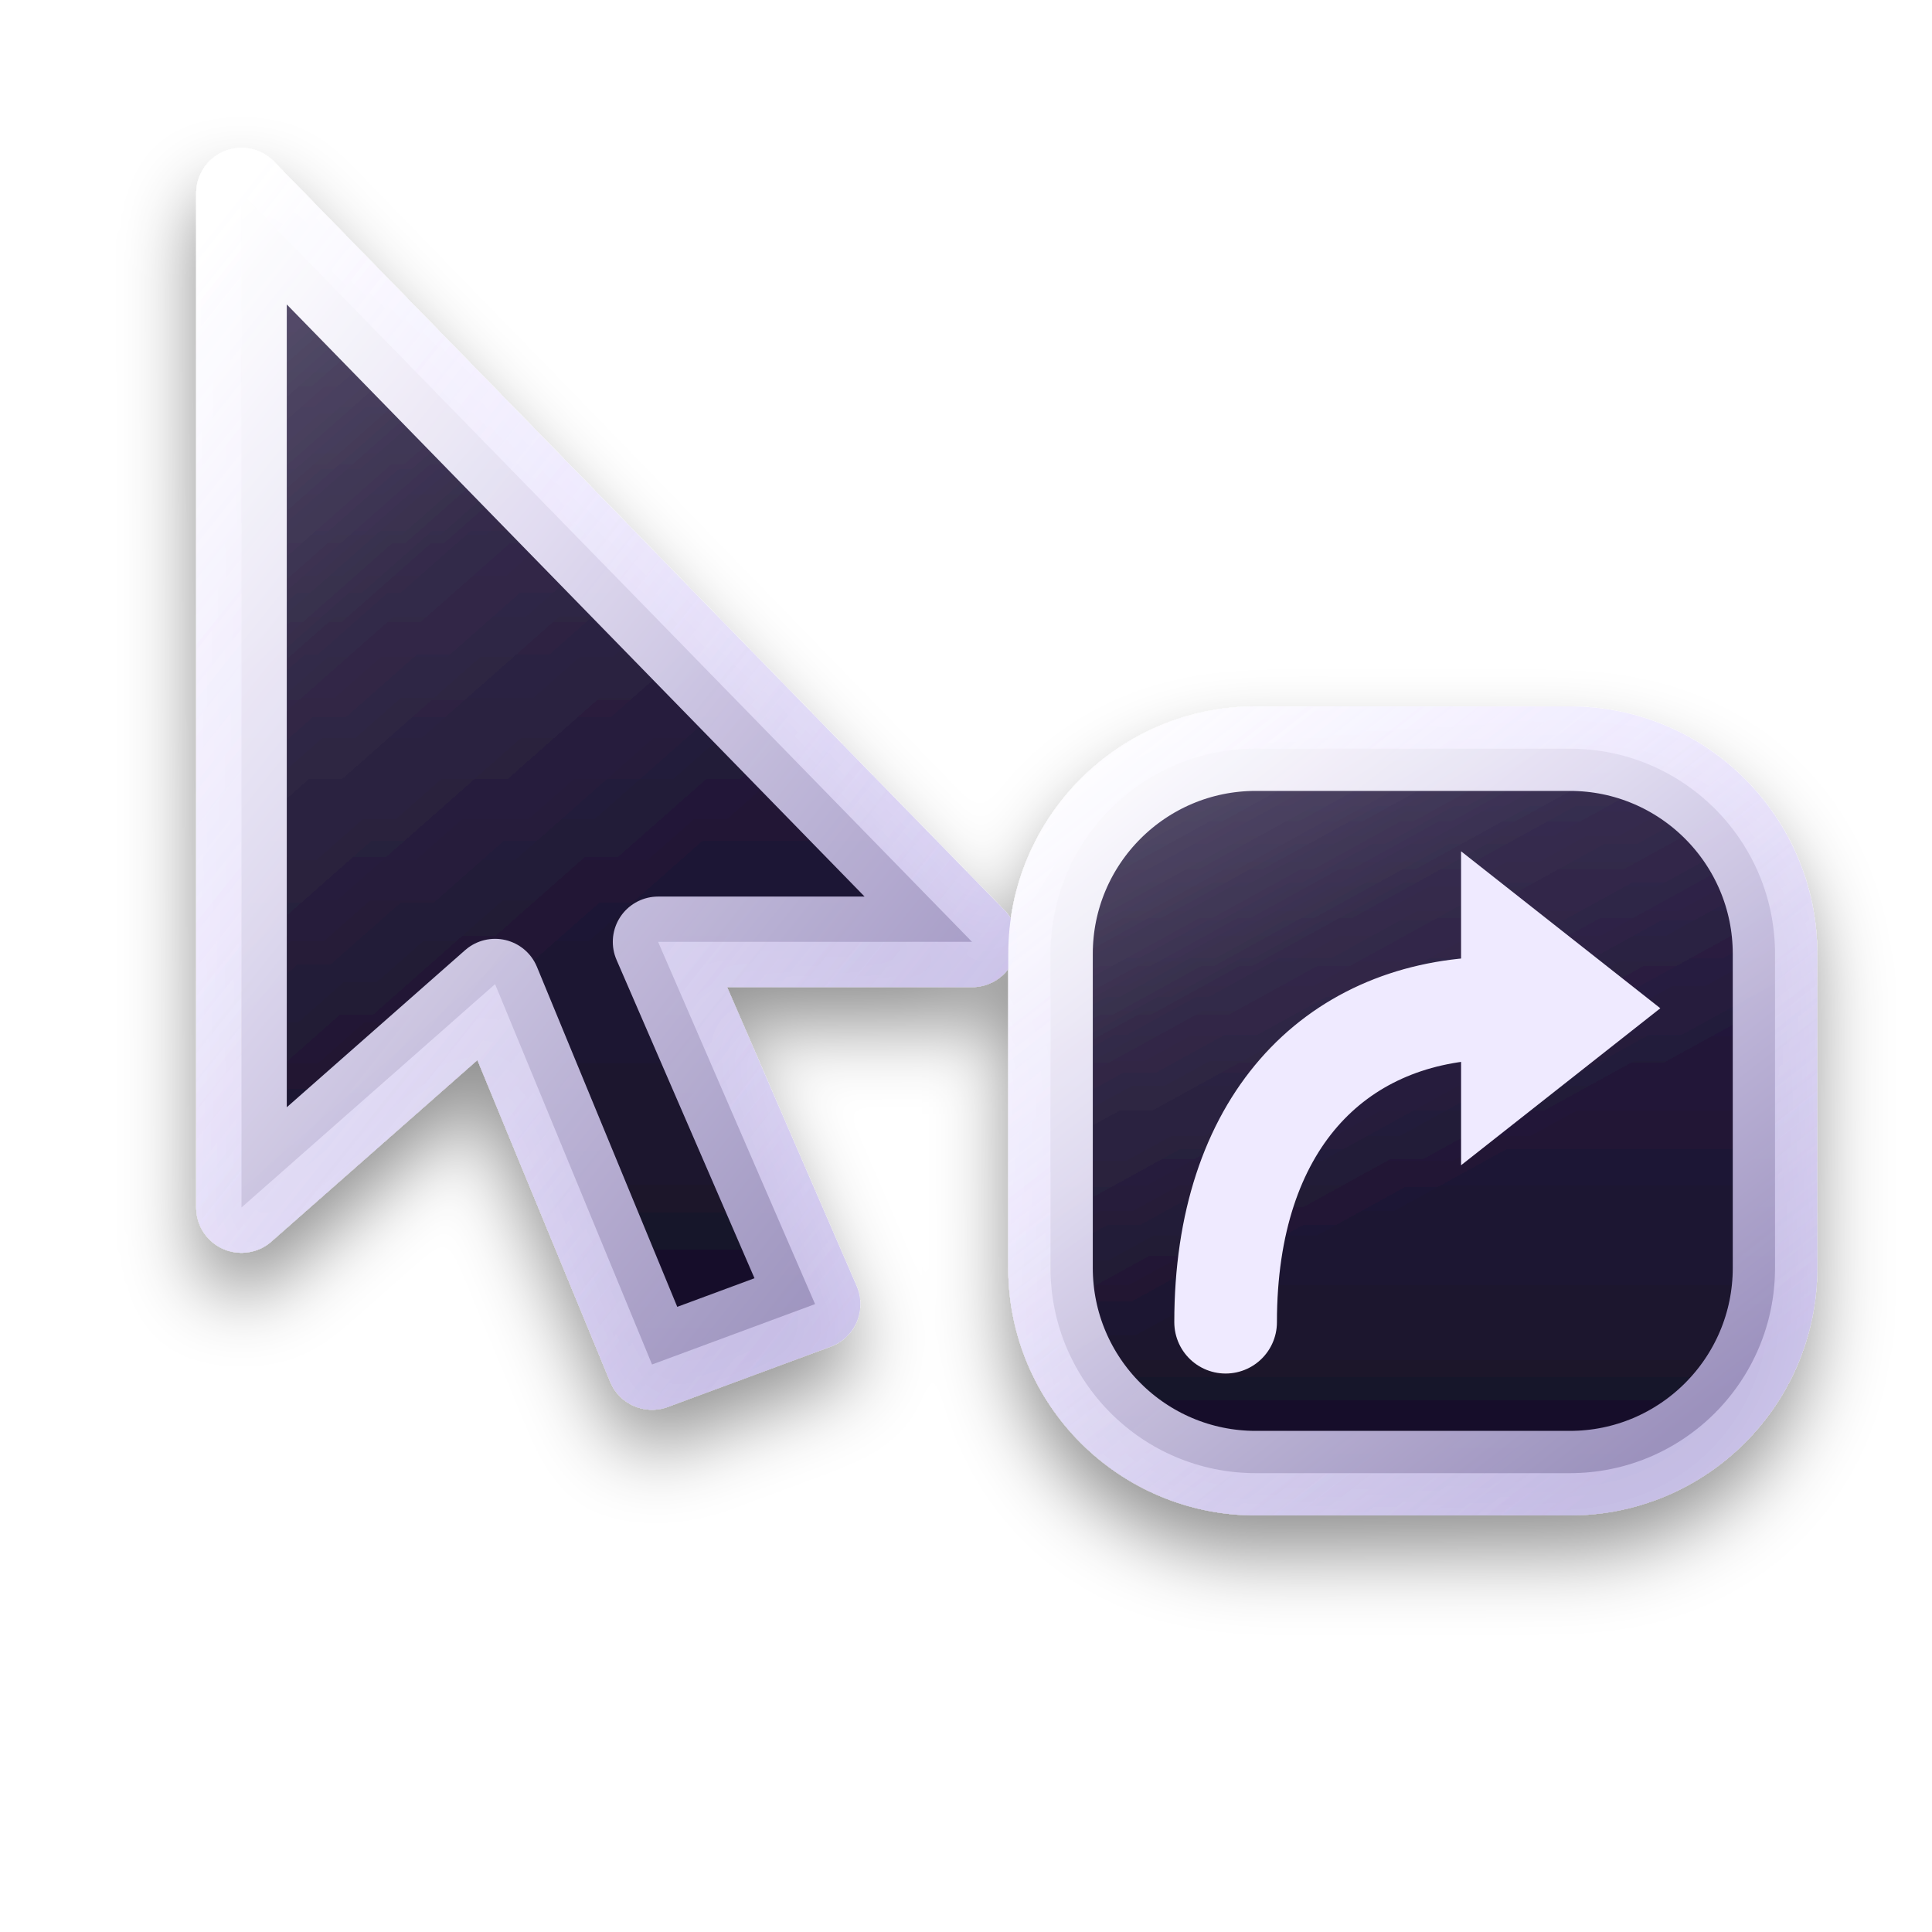
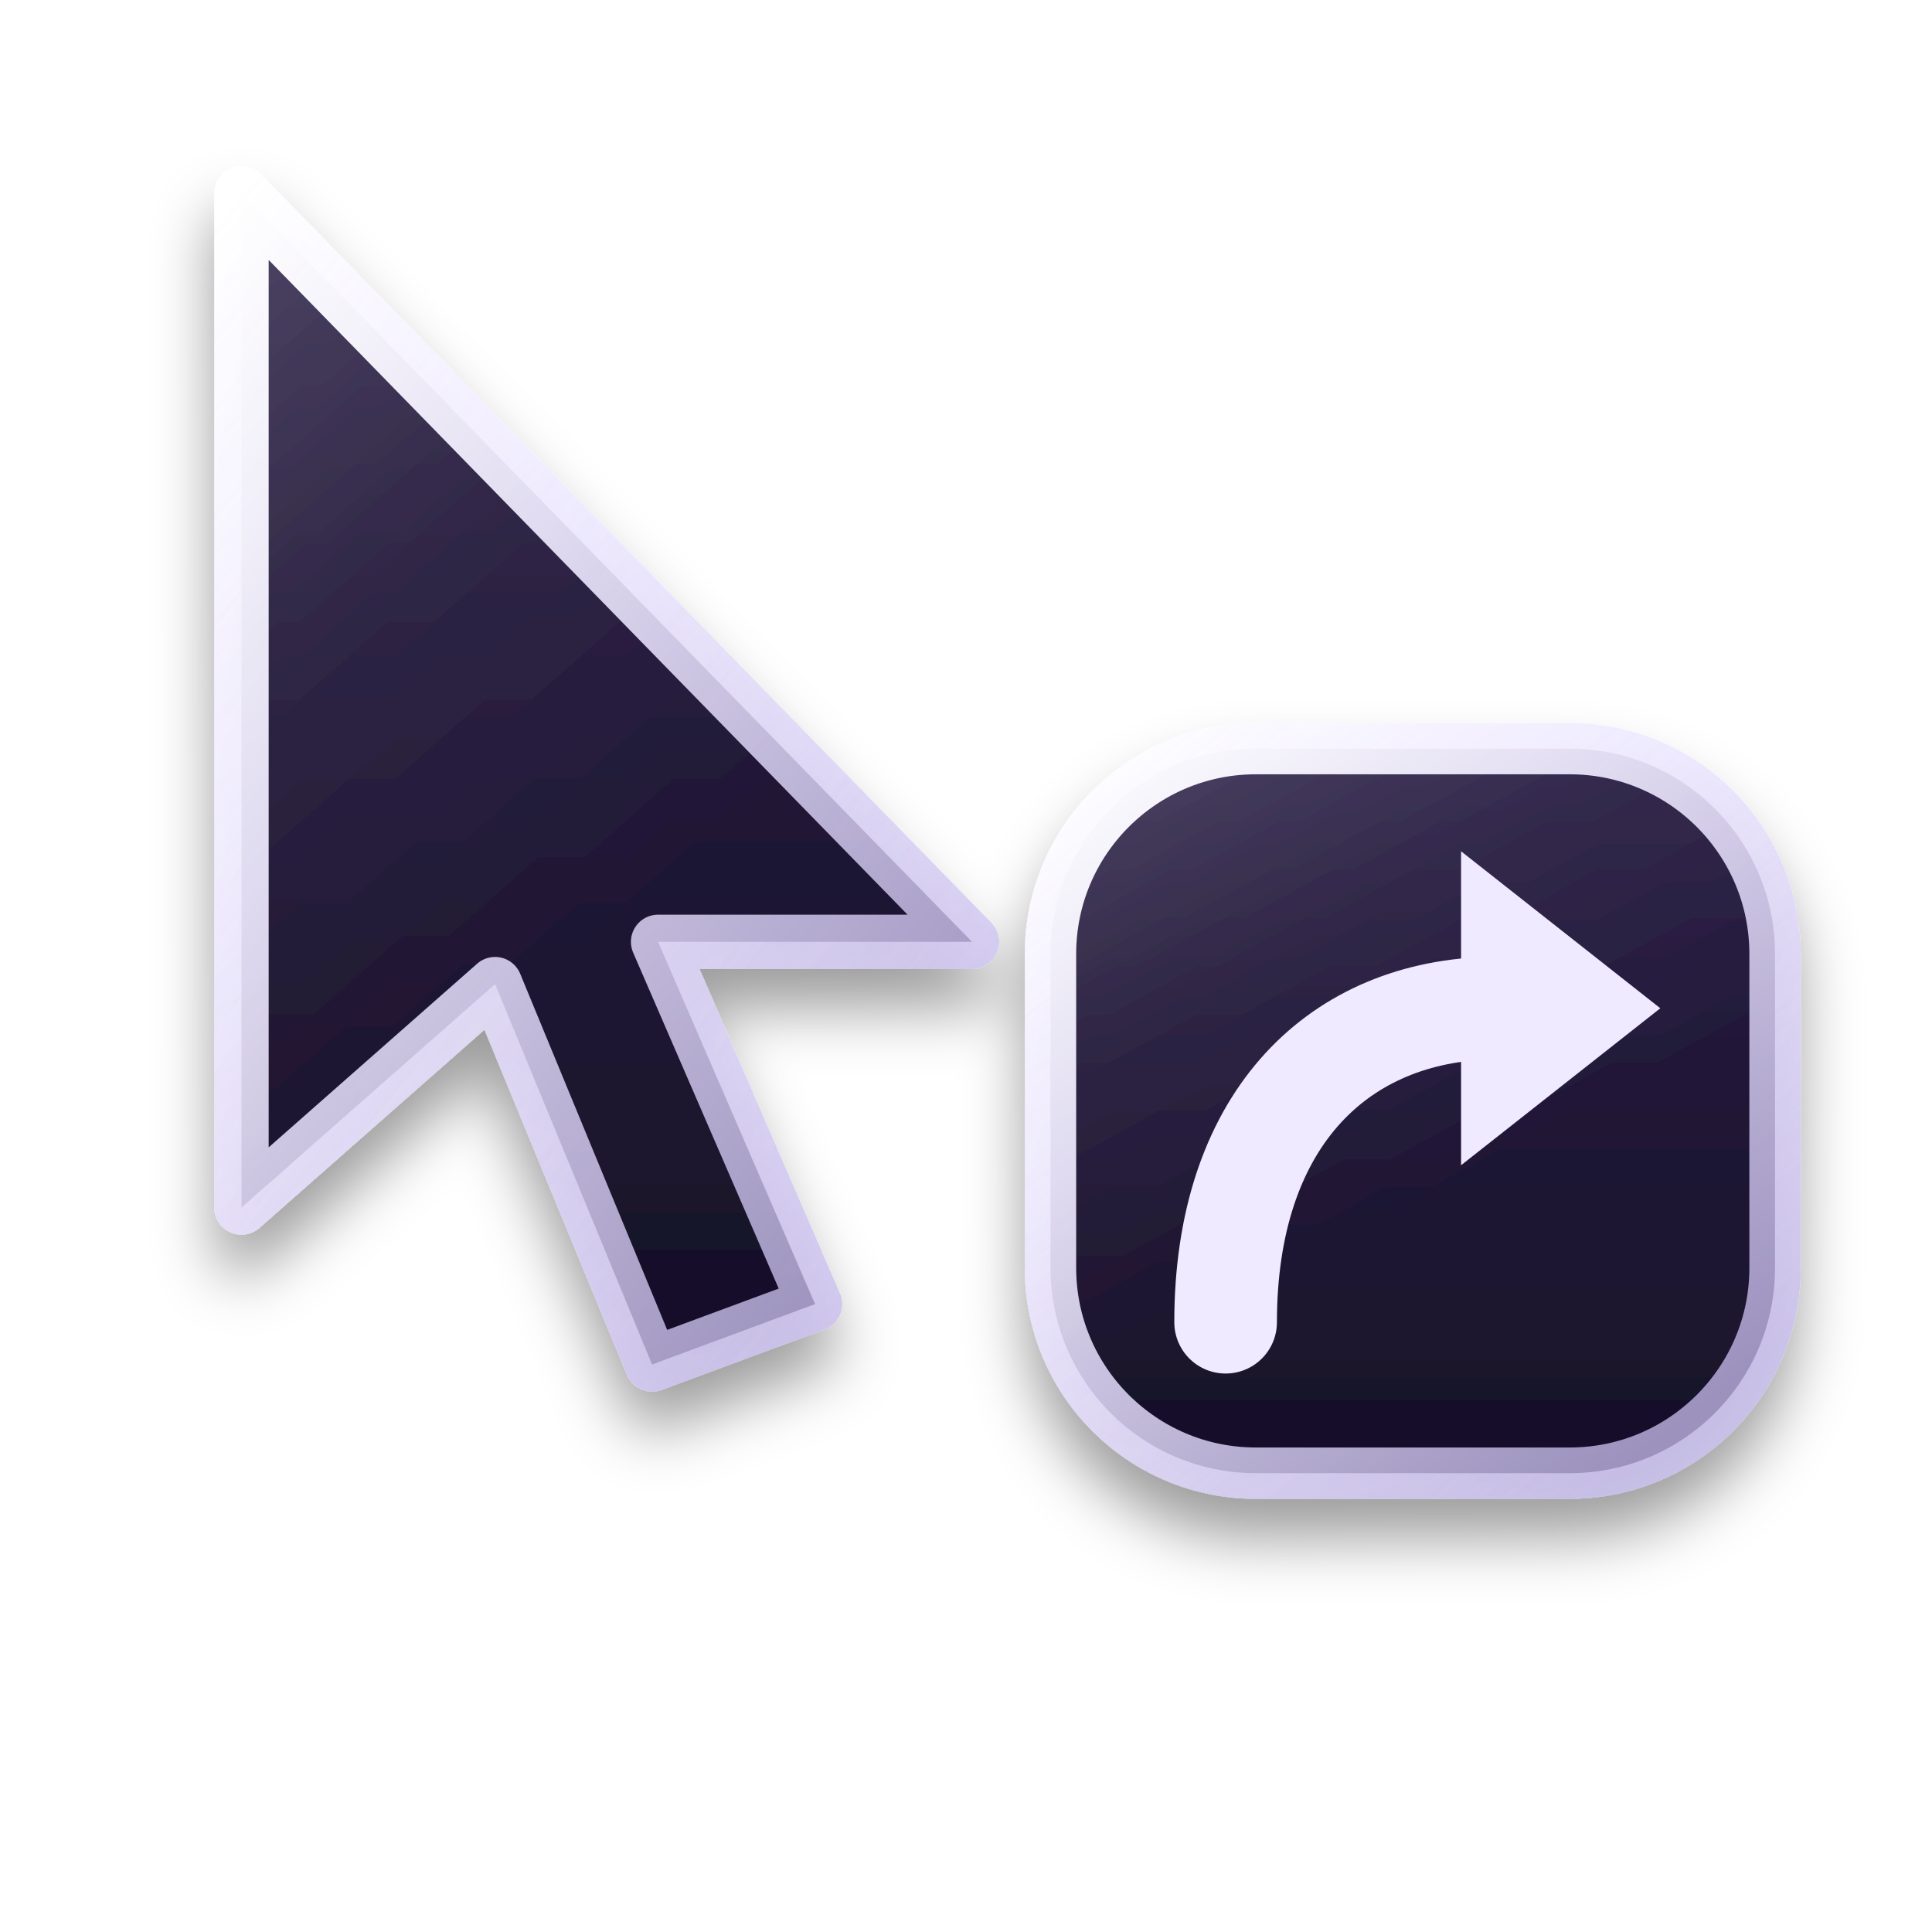
<svg xmlns="http://www.w3.org/2000/svg" xmlns:xlink="http://www.w3.org/1999/xlink" width="32" height="32" viewBox="0 0 32 32">
  <defs>
    <linearGradient id="body" x1="0" y1="0" x2="0" y2="1">
      <stop offset="0" stop-color="#2a1f45" />
      <stop offset="1" stop-color="#171028" />
    </linearGradient>
    <linearGradient id="edge" x1="0" y1="0" x2=".78" y2="1">
      <stop offset="0" stop-color="#ffffff" />
      <stop offset=".38" stop-color="#efeaff" stop-opacity=".92" />
      <stop offset="1" stop-color="#c6bbec" stop-opacity=".76" />
    </linearGradient>
    <linearGradient id="sheen" x1="0" y1="0" x2=".55" y2="1">
-       <stop offset="0" stop-color="#ffffff" stop-opacity=".26" />
-       <stop offset=".36" stop-color="#ffffff" stop-opacity=".07" />
+       <stop offset="0" stop-color="#ffffff" stop-opacity=".17" />
+       <stop offset=".36" stop-color="#ffffff" stop-opacity=".05" />
      <stop offset=".7" stop-color="#ffffff" stop-opacity="0" />
    </linearGradient>
    <linearGradient id="live" x1="0" y1="0" x2="1" y2="1">
      <stop offset="0" stop-color="#7700ff" />
      <stop offset=".55" stop-color="#9a3cff" />
      <stop offset="1" stop-color="#00e5ff" />
    </linearGradient>
    <filter id="drop" x="-45%" y="-45%" width="190%" height="190%">
-       <feDropShadow dx="0" dy=".7" stdDeviation=".6" flood-color="#04020a" flood-opacity=".45" />
+       <feDropShadow dx="0" dy=".7" stdDeviation=".5" flood-color="#04020a" flood-opacity=".4" />
    </filter>
    <path id="s0" d="M4 3.2 4 20 8.2 16.3 10.8 22.6 13.5 21.6 10.9 15.6 16.1 15.6Z" />
    <path id="s1" d="M20.8 12.4H26.0a3.4 3.4 0 0 1 3.4 3.4V21.0a3.4 3.4 0 0 1 -3.4 3.4H20.8a3.4 3.4 0 0 1 -3.4 -3.4V15.8a3.4 3.4 0 0 1 3.4 -3.4Z" />
  </defs>
  <g filter="url(#drop)">
-     <use xlink:href="#s0" fill="url(#body)" stroke="url(#edge)" stroke-width="1.5" stroke-linejoin="round" />
+     <use xlink:href="#s0" fill="url(#body)" stroke="url(#edge)" stroke-width="0.9" stroke-linejoin="round" />
    <use xlink:href="#s0" fill="url(#sheen)" />
-     <use xlink:href="#s1" fill="url(#body)" stroke="url(#edge)" stroke-width="1.4" stroke-linejoin="round" />
+     <use xlink:href="#s1" fill="url(#body)" stroke="url(#edge)" stroke-width="0.85" stroke-linejoin="round" />
    <use xlink:href="#s1" fill="url(#sheen)" />
  </g>
  <g fill="none" stroke="#efeaff" stroke-width="1.7" stroke-linecap="round">
    <path d="M20.3 21.9c0-3.3 1.8-5.1 4.3-5.2" />
  </g>
  <path d="M24.2 14.1 27.5 16.7 24.2 19.3Z" fill="#efeaff" />
</svg>
